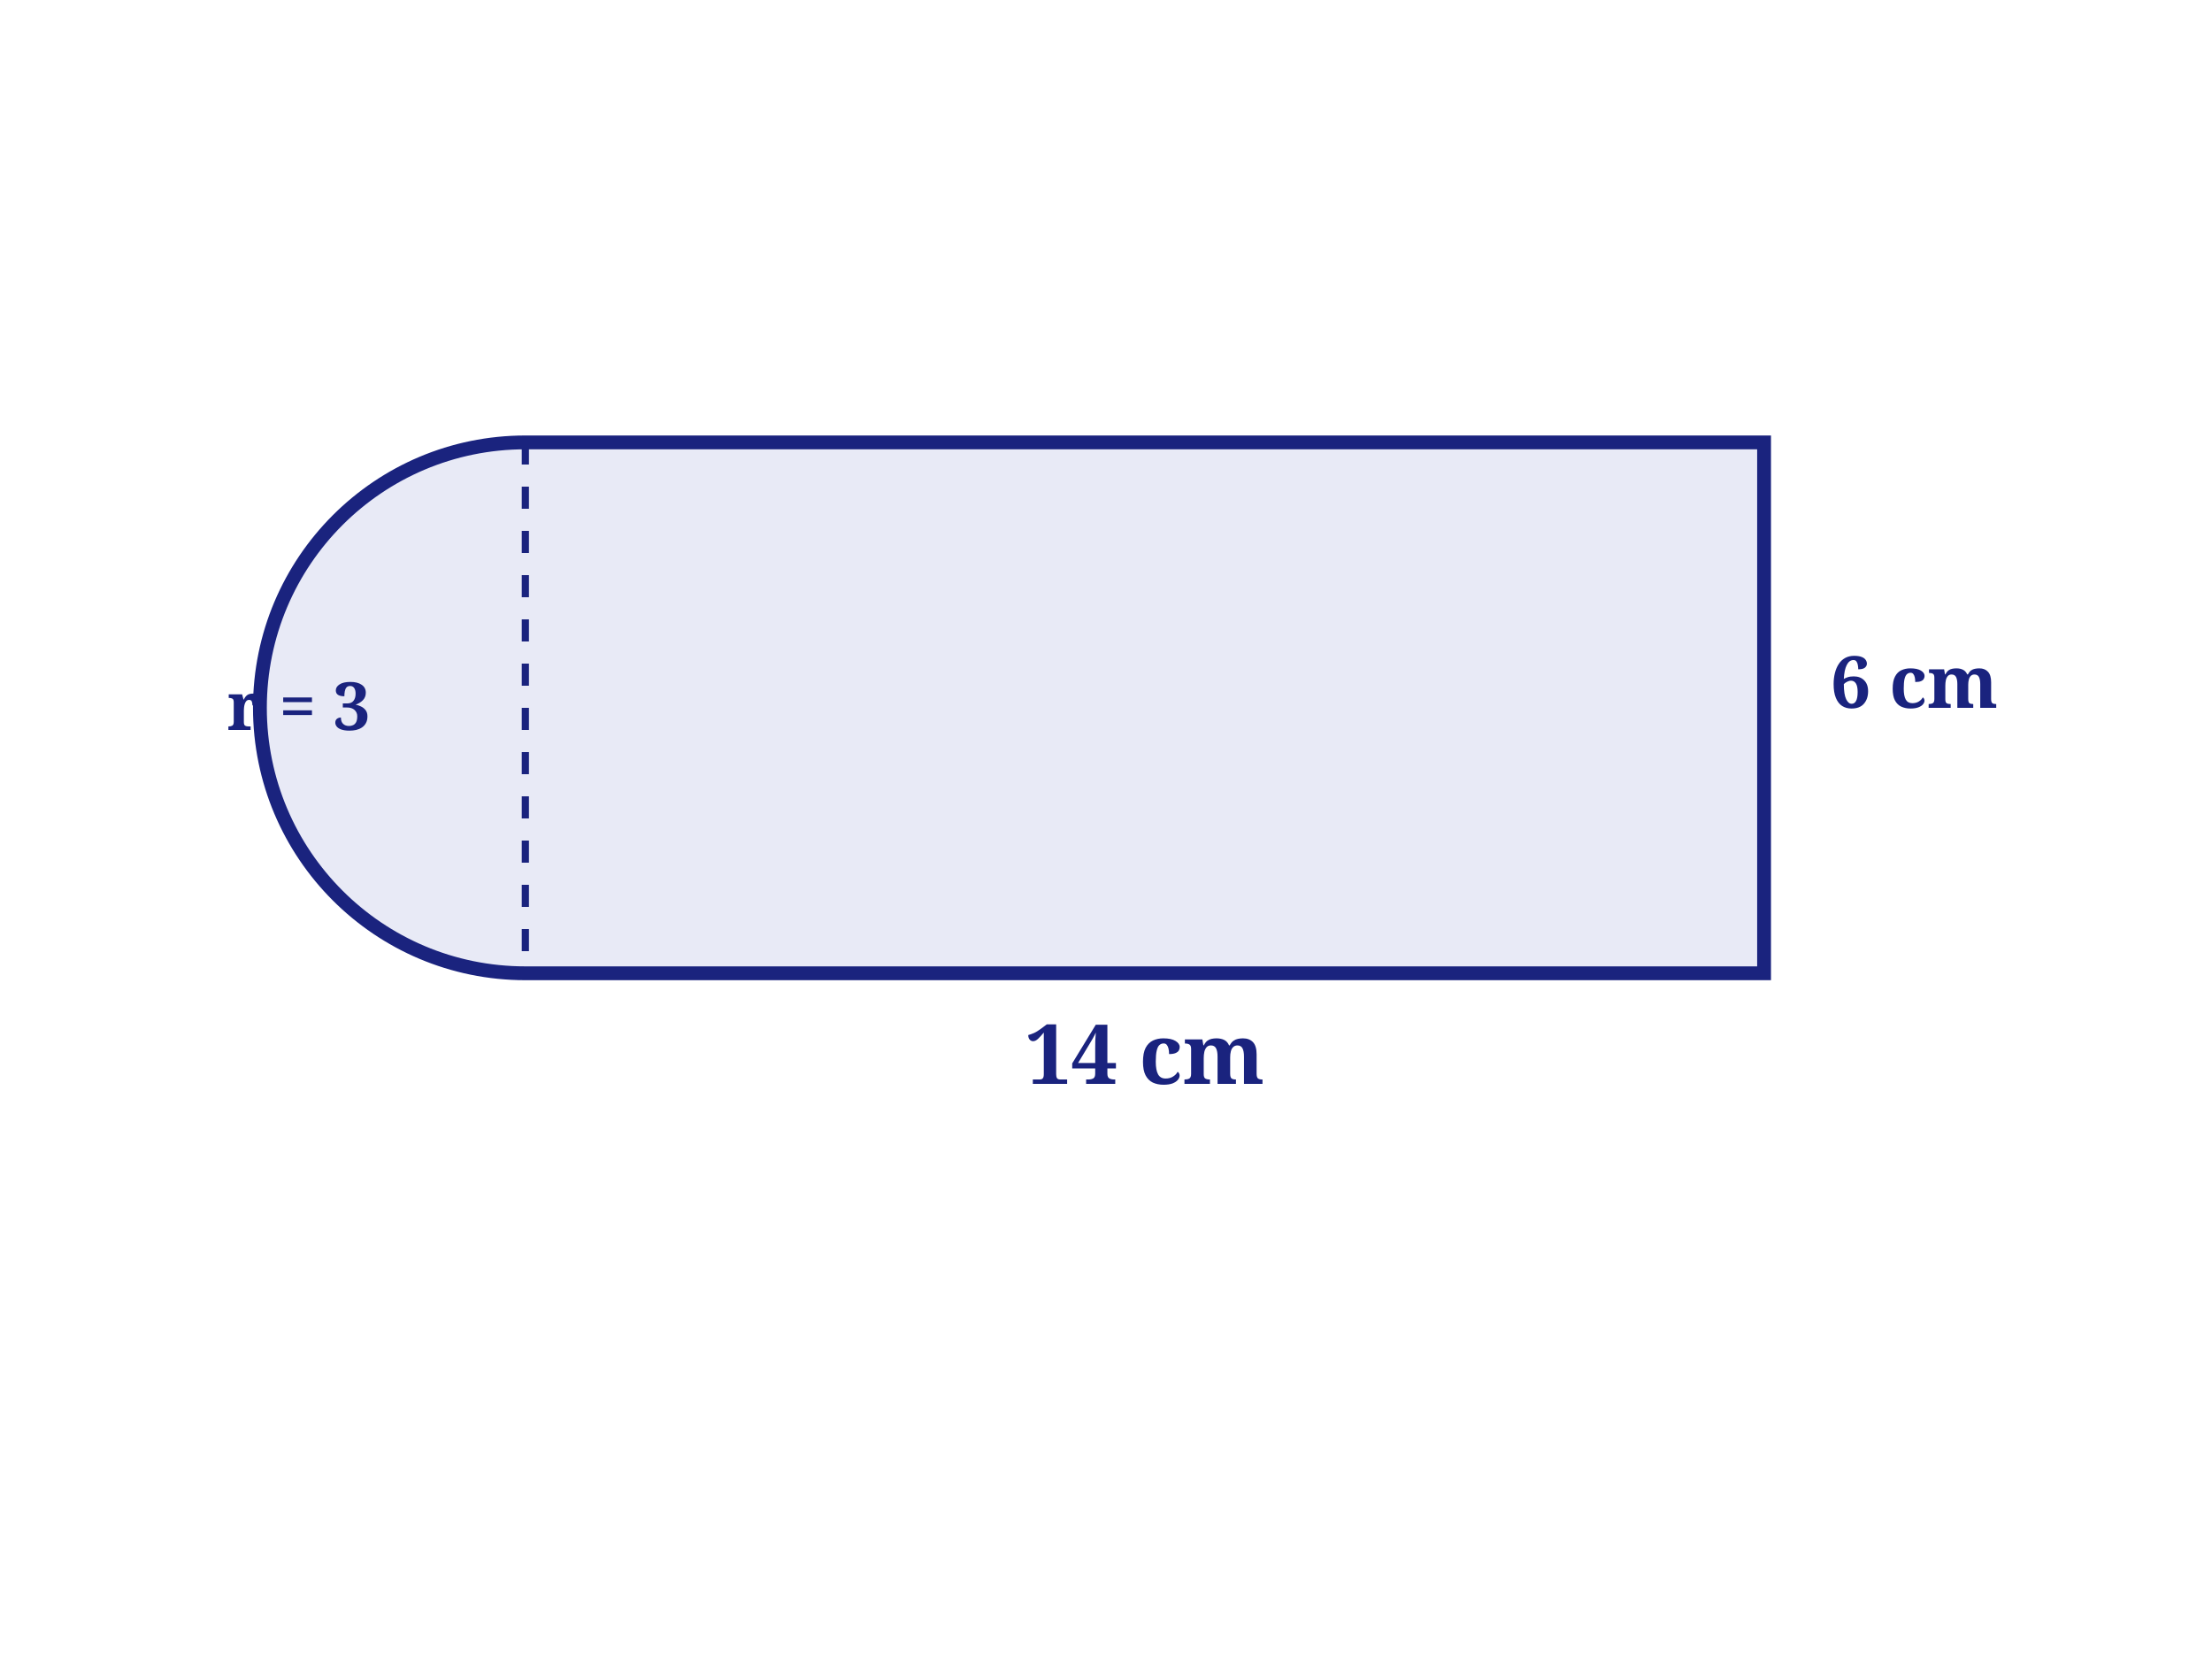
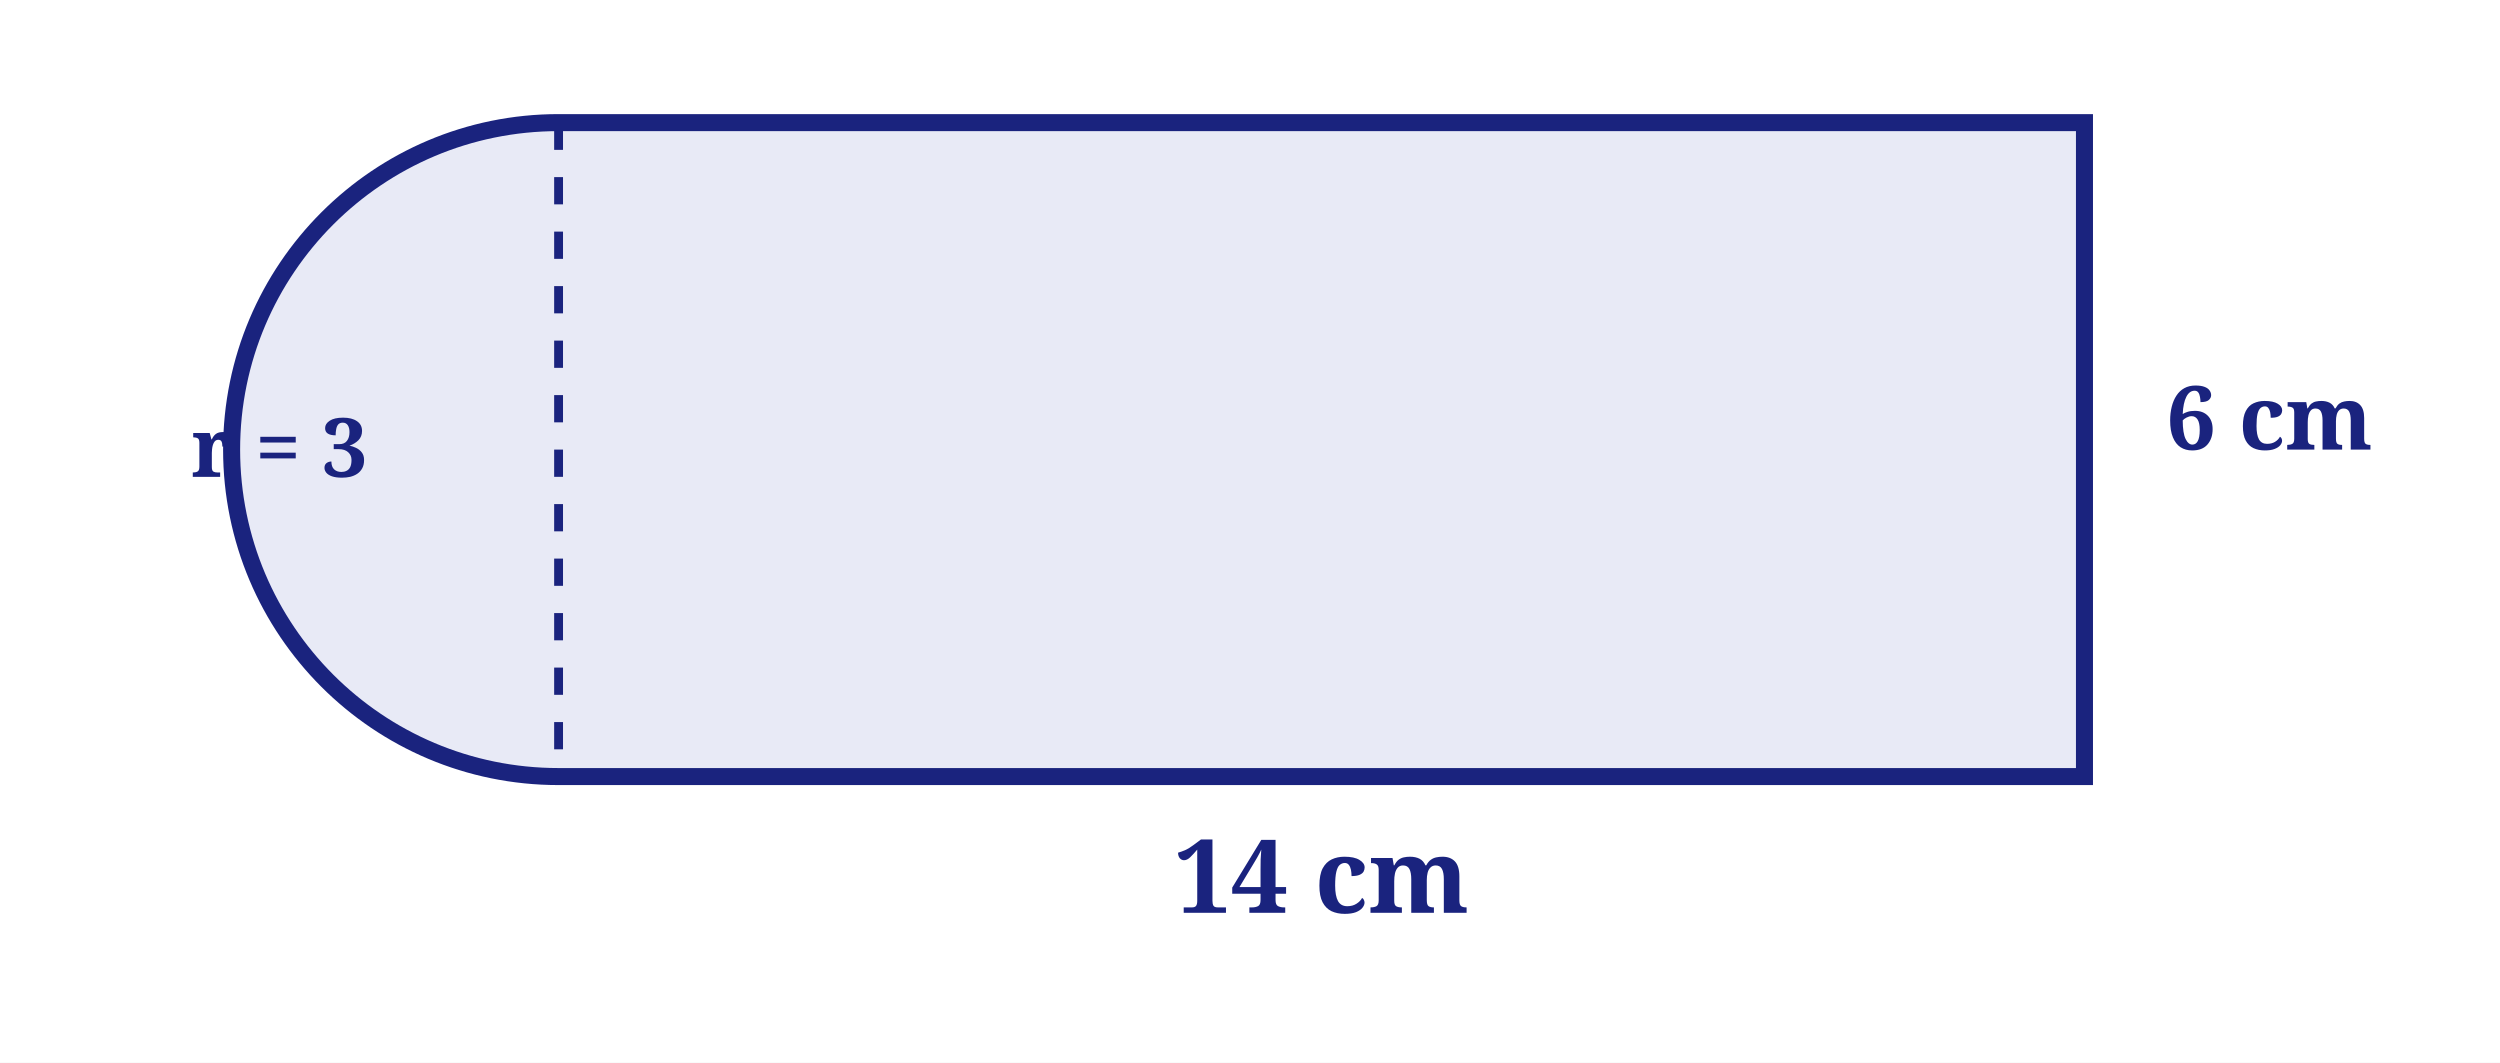
- <svg xmlns="http://www.w3.org/2000/svg" viewBox="0 0 400 300" role="img" aria-labelledby="t d">
-   <rect x="0" y="0" width="400" height="300" fill="#ffffff" />
+ <svg xmlns="http://www.w3.org/2000/svg" viewBox="13 62 367 156" role="img" aria-labelledby="t d">
+   <rect x="13" y="62" width="367" height="156" fill="#ffffff" />
  <path d="M95,80 h224 v96 h-224 a48,48 0 0 1 0,-96 Z" fill="#e8eaf6" stroke="#1a237e" stroke-width="2.5" />
  <line x1="95" y1="80" x2="95" y2="176" stroke="#1a237e" stroke-width="1.3" stroke-dasharray="4,4" />
  <text x="207" y="196" text-anchor="middle" font-size="15" fill="#1a237e" font-weight="600" font-family="Georgia, serif">14 cm</text>
  <text x="331" y="128" text-anchor="start" font-size="13" fill="#1a237e" font-weight="600" font-family="Georgia, serif">6 cm</text>
  <text x="67" y="132" text-anchor="end" font-size="12" fill="#1a237e" font-weight="600" font-family="Georgia, serif">r = 3</text>
</svg>
